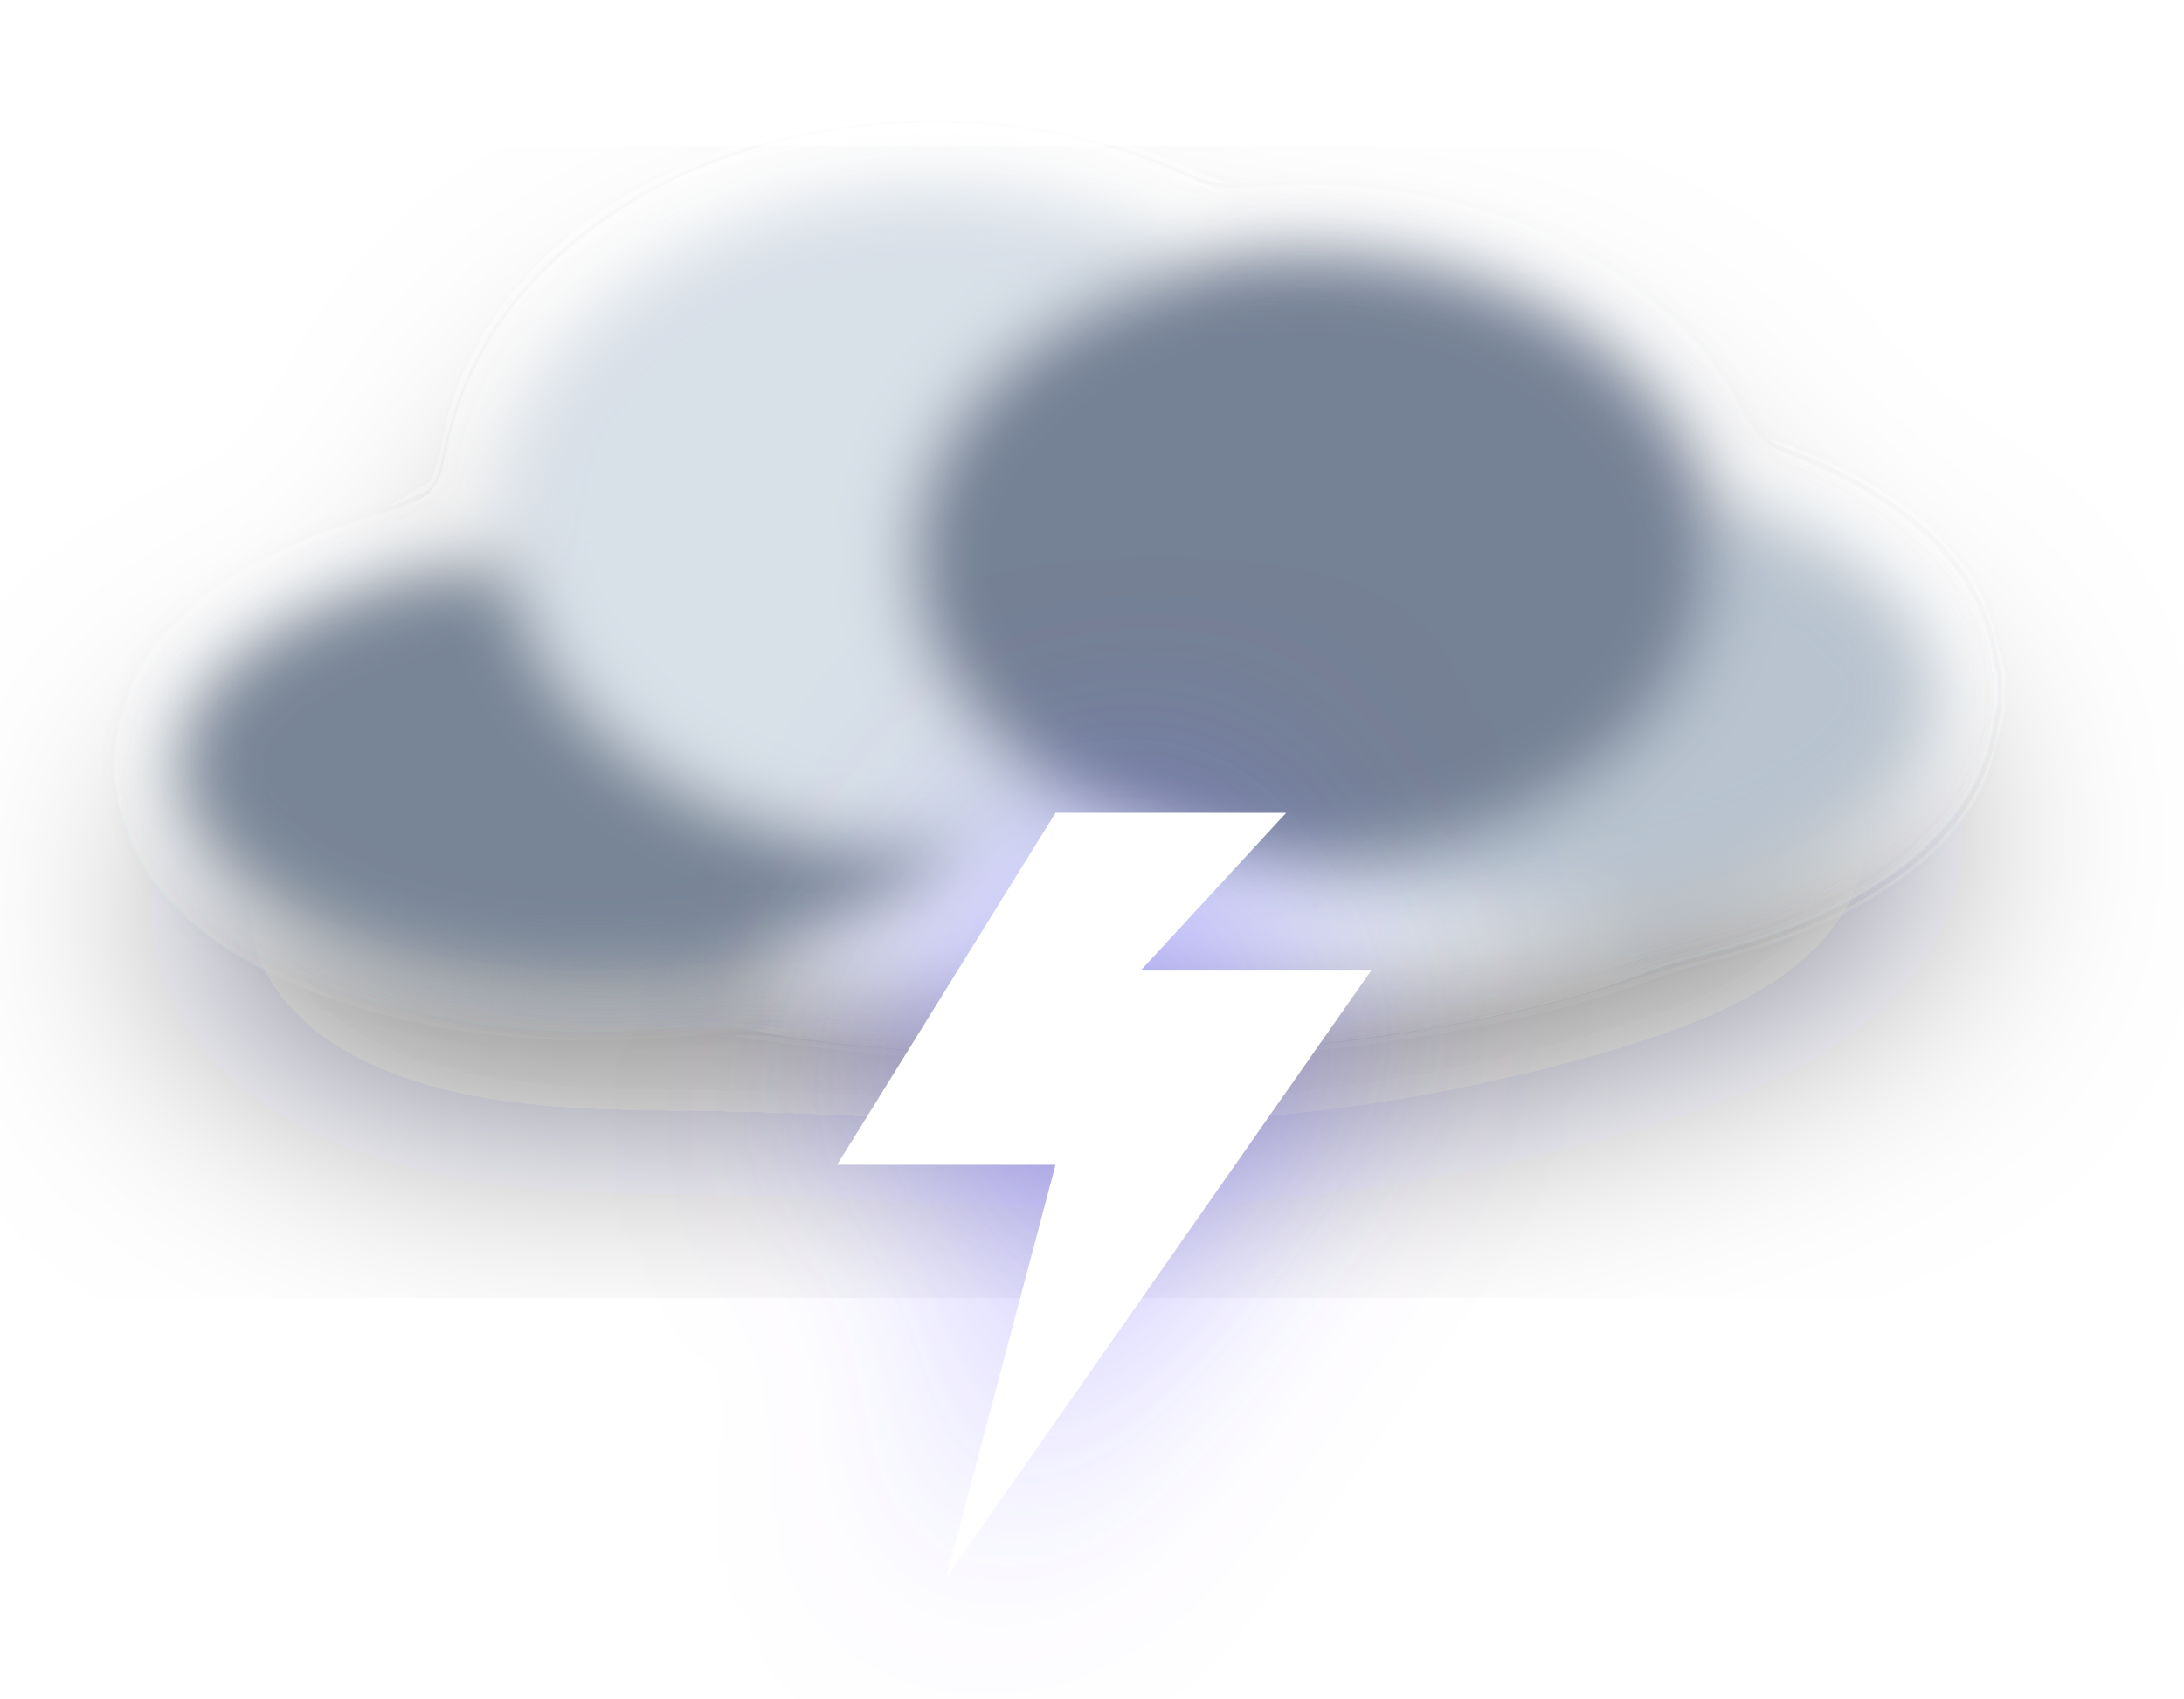
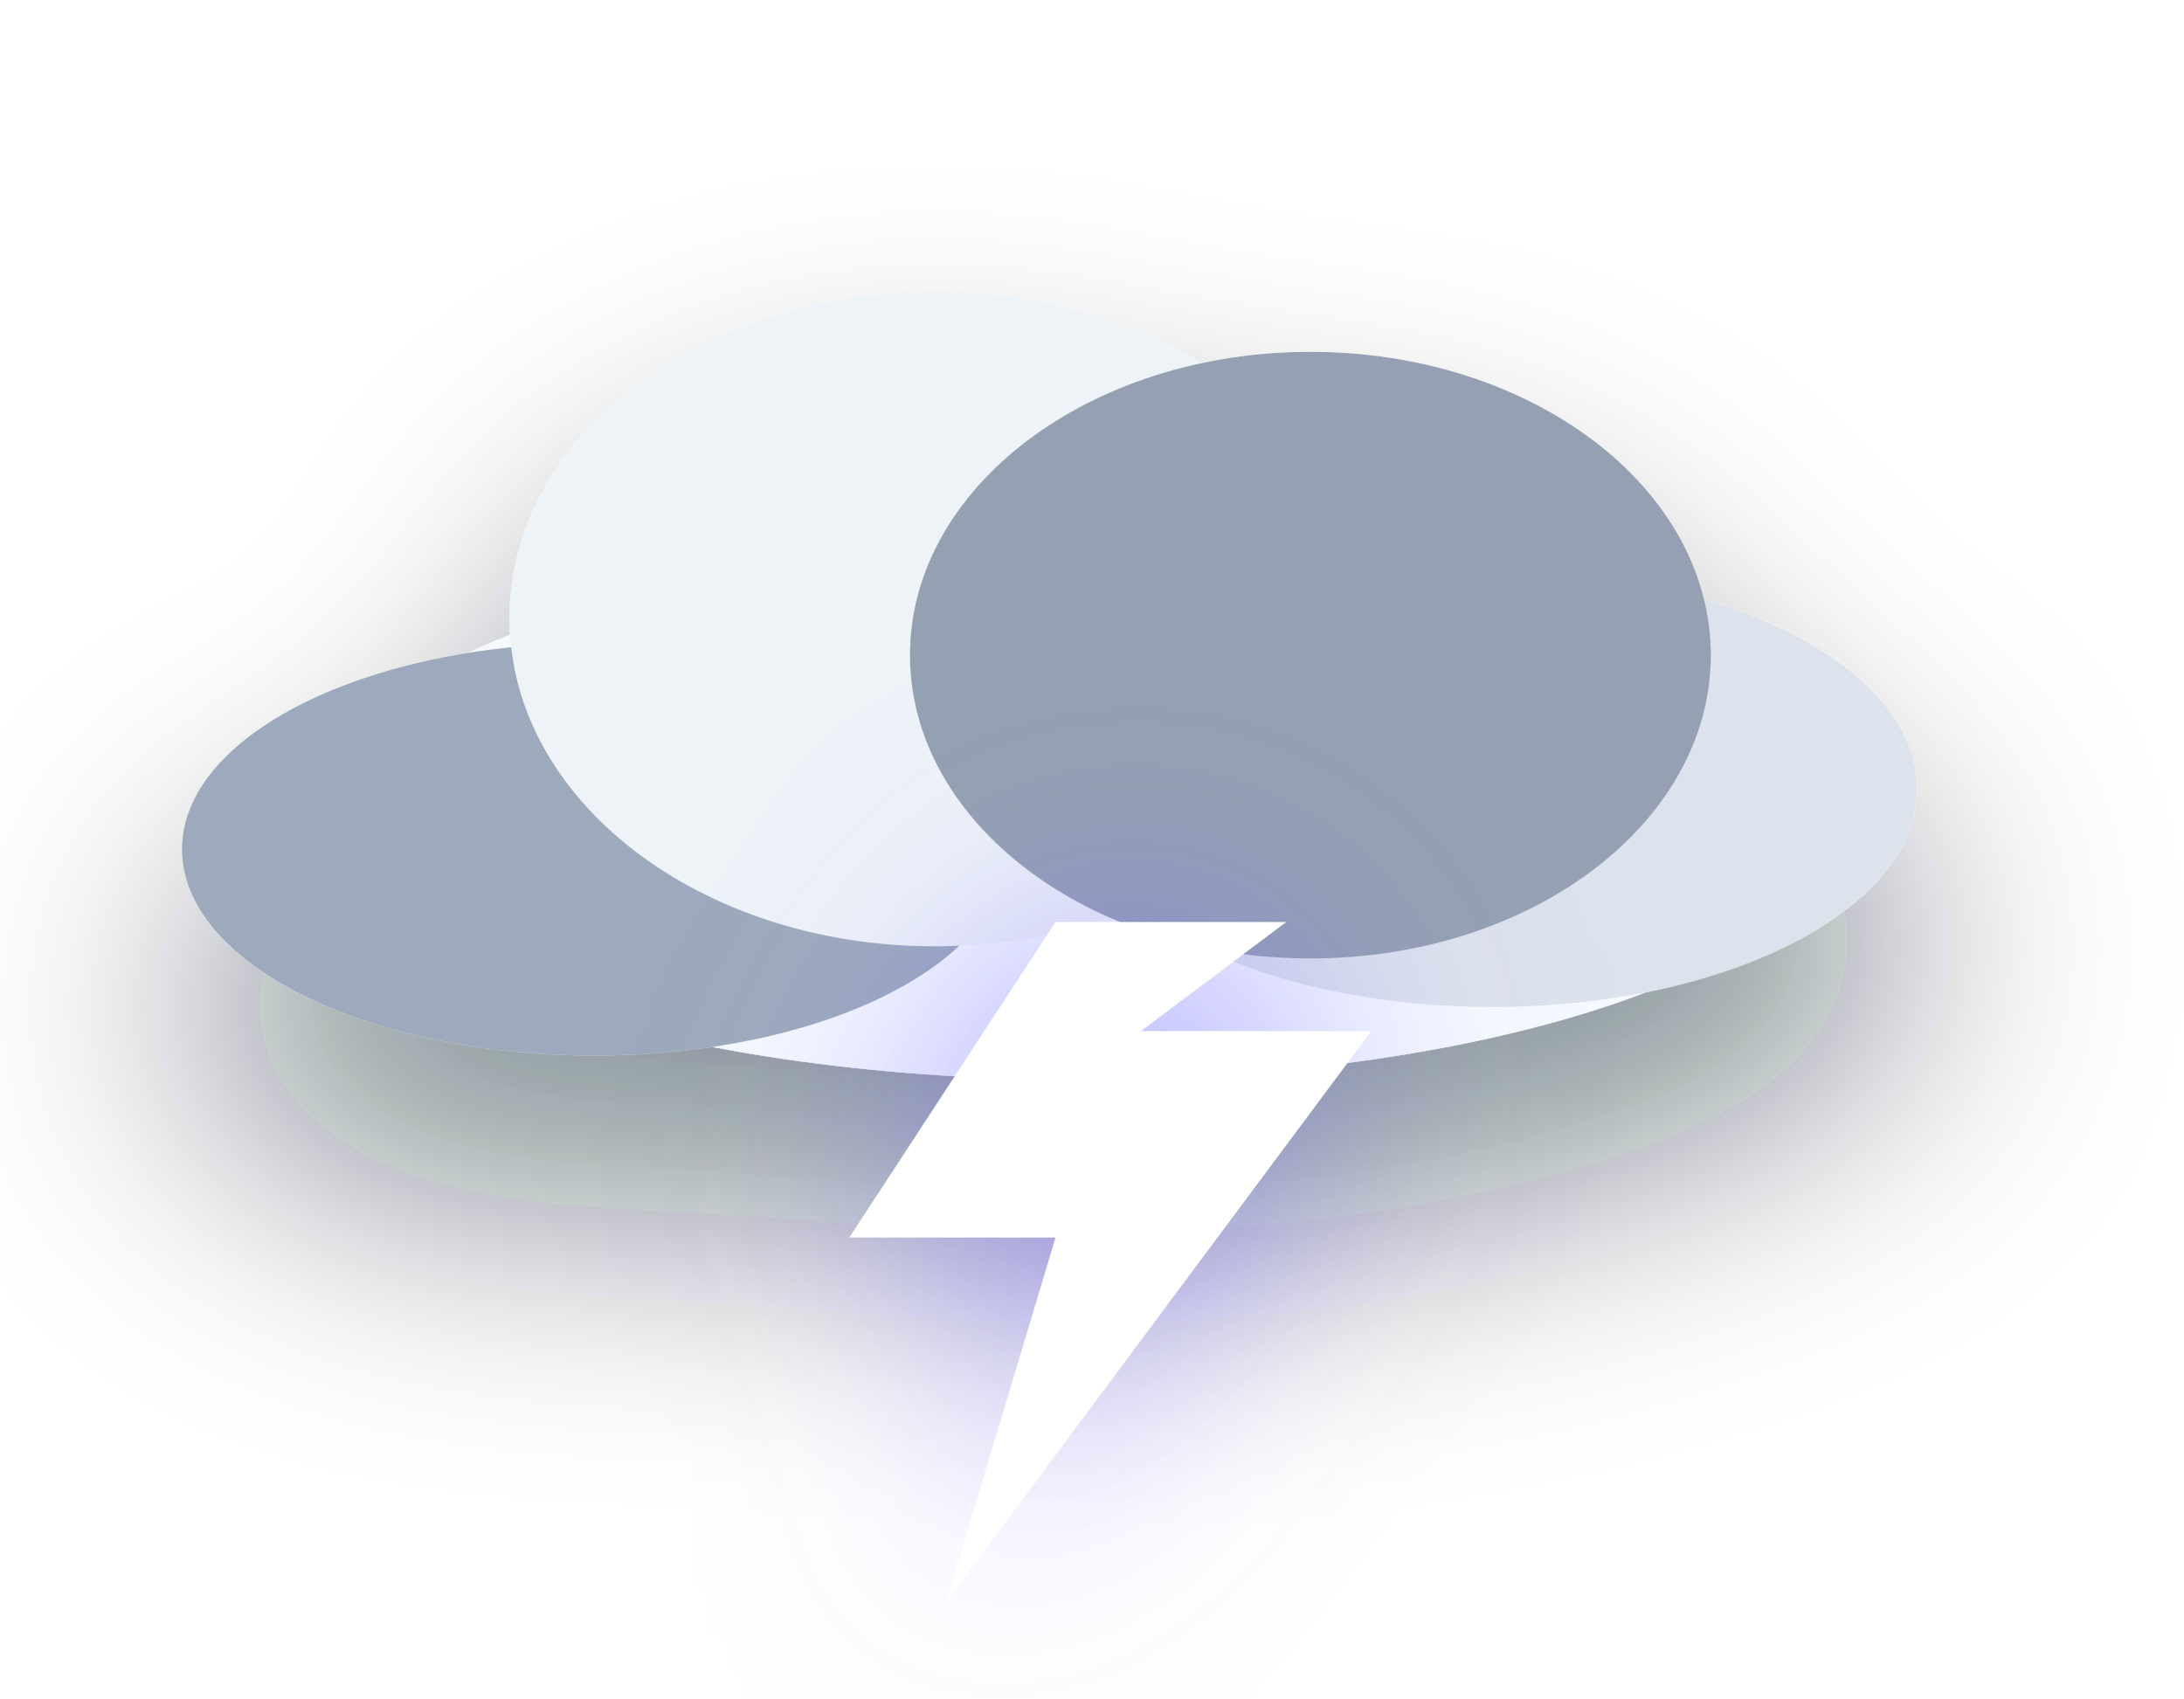
<svg xmlns="http://www.w3.org/2000/svg" viewBox="0 0 180 140" role="img" aria-label="Thunder">
  <defs>
-     <linearGradient id="cloud-main" x1="48" y1="30" x2="127" y2="104">
-       <stop offset="0" stop-color="#eef3f7" />
-       <stop offset="0.45" stop-color="#7e8da1" />
-       <stop offset="1" stop-color="#2d3443" />
+     <linearGradient id="cloud" x1="48" y1="38" x2="126" y2="102">
+       <stop offset="0" stop-color="#f5f9ff" />
+       <stop offset="0.42" stop-color="#b9c5d5" />
+       <stop offset="0.75" stop-color="#78869b" />
+       <stop offset="1" stop-color="#535f73" />
    </linearGradient>
-     <linearGradient id="bolt" x1="78" y1="62" x2="96" y2="127">
+     <linearGradient id="bolt" x1="78" y1="63" x2="99" y2="130">
      <stop offset="0" stop-color="#ffffff" />
-       <stop offset="0.48" stop-color="#b8b4ff" />
-       <stop offset="1" stop-color="#6a5cff" />
+       <stop offset="0.48" stop-color="#d5d0ff" />
+       <stop offset="1" stop-color="#7f75ff" />
    </linearGradient>
-     <filter id="soft" x="-35%" y="-60%" width="170%" height="220%">
-       <feGaussianBlur stdDeviation="2.8" />
+     <filter id="shadow" x="-40%" y="-60%" width="180%" height="220%">
+       <feDropShadow dx="0" dy="13" stdDeviation="11" flood-color="#101726" flood-opacity="0.46" />
    </filter>
-     <filter id="lightning" x="-60%" y="-60%" width="220%" height="240%">
-       <feDropShadow dx="0" dy="0" stdDeviation="4" flood-color="#ecebff" flood-opacity="0.9" />
-       <feDropShadow dx="0" dy="0" stdDeviation="9" flood-color="#7b6dff" flood-opacity="0.55" />
-     </filter>
-     <filter id="shadow" x="-30%" y="-50%" width="160%" height="190%">
-       <feDropShadow dx="0" dy="12" stdDeviation="10" flood-color="#111824" flood-opacity="0.5" />
+     <filter id="glow" x="-70%" y="-70%" width="240%" height="240%">
+       <feDropShadow dx="0" dy="0" stdDeviation="4" flood-color="#ffffff" flood-opacity="0.9" />
+       <feDropShadow dx="0" dy="0" stdDeviation="10" flood-color="#746cff" flood-opacity="0.55" />
    </filter>
  </defs>
  <g filter="url(#shadow)">
-     <g filter="url(#soft)">
-       <ellipse cx="89" cy="59" rx="63" ry="22" fill="url(#cloud-main)" />
-       <ellipse cx="49" cy="63" rx="34" ry="17" fill="#788596" />
-       <ellipse cx="123" cy="57" rx="36" ry="18" fill="#b8c3cf" />
-       <ellipse cx="77" cy="43" rx="35" ry="27" fill="#d8e0e8" />
-       <ellipse cx="108" cy="46" rx="33" ry="25" fill="#748195" />
-     </g>
+     <ellipse cx="89" cy="67" rx="63" ry="22" fill="url(#cloud)" />
+     <ellipse cx="49" cy="70" rx="34" ry="17" fill="#9daabd" />
+     <ellipse cx="123" cy="65" rx="35" ry="18" fill="#dce3ec" />
+     <ellipse cx="77" cy="51" rx="35" ry="27" fill="#eef3f8" />
+     <ellipse cx="108" cy="54" rx="33" ry="25" fill="#95a1b3" />
  </g>
-   <path d="M87 67 69 96h18l-9 34 35-50H94l12-13z" fill="url(#bolt)" filter="url(#lightning)" />
+   <path d="M87 76 70 102h17l-9 30 35-47H94l12-9z" fill="url(#bolt)" filter="url(#glow)" />
</svg>
